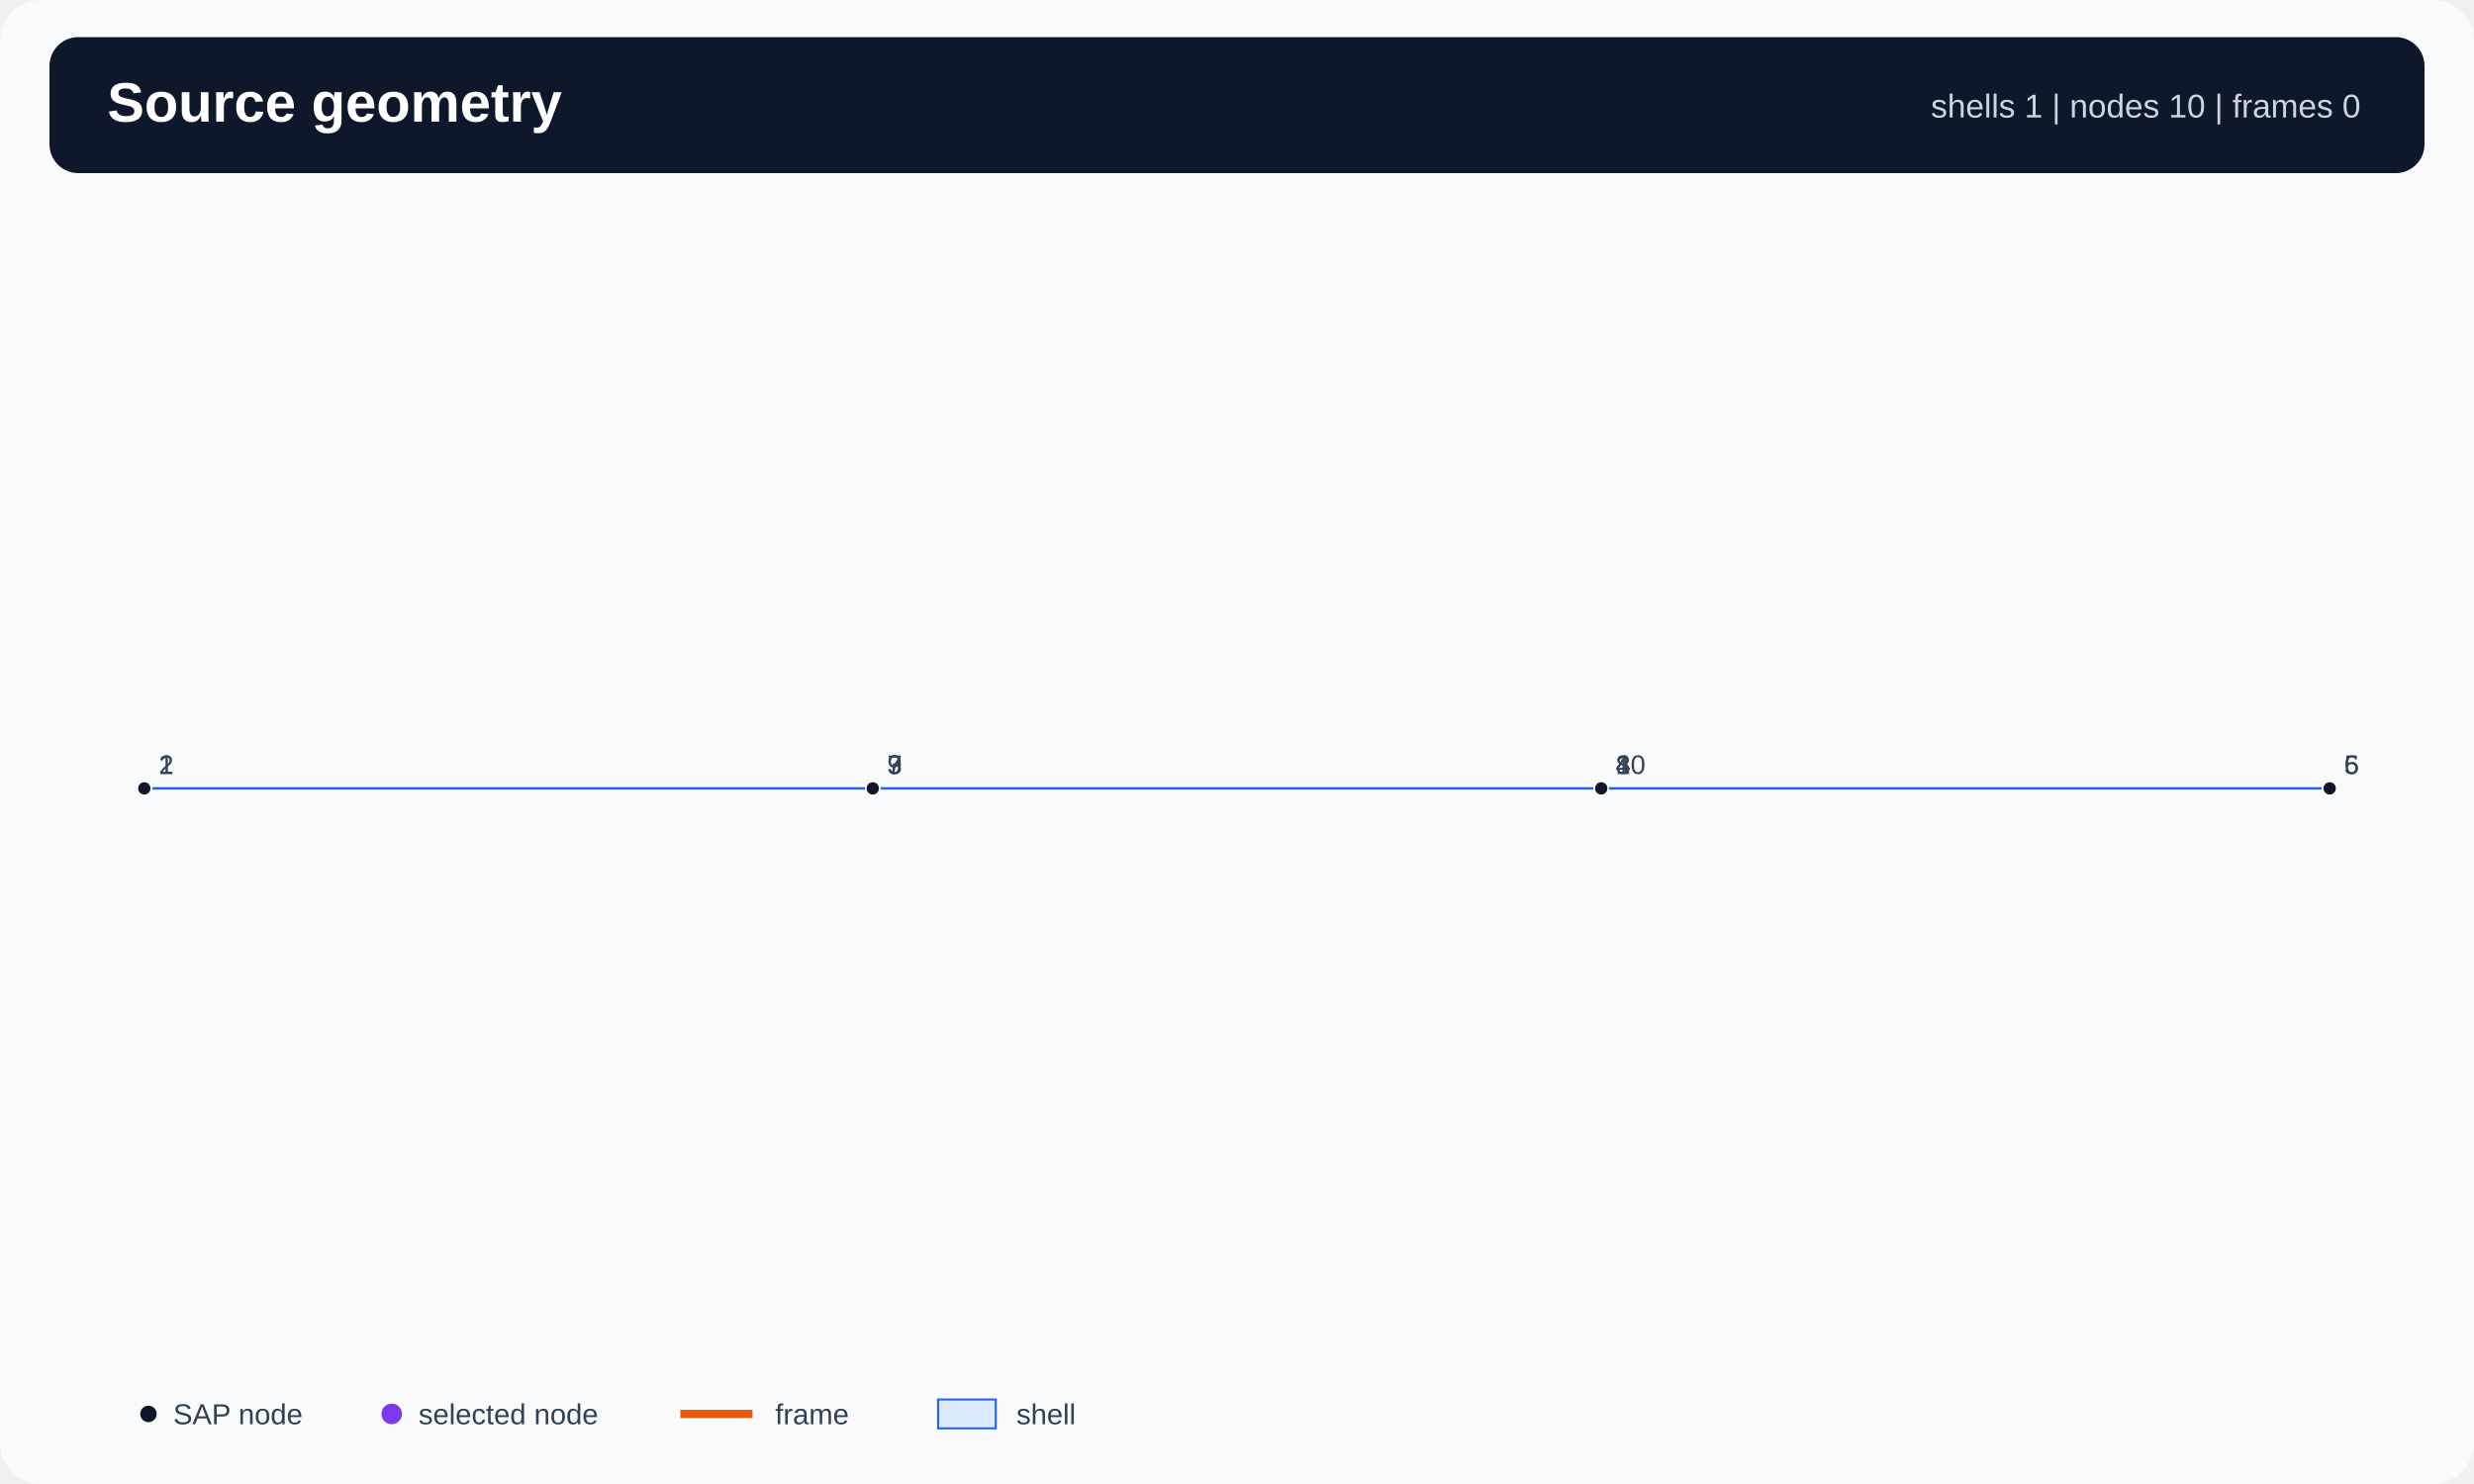
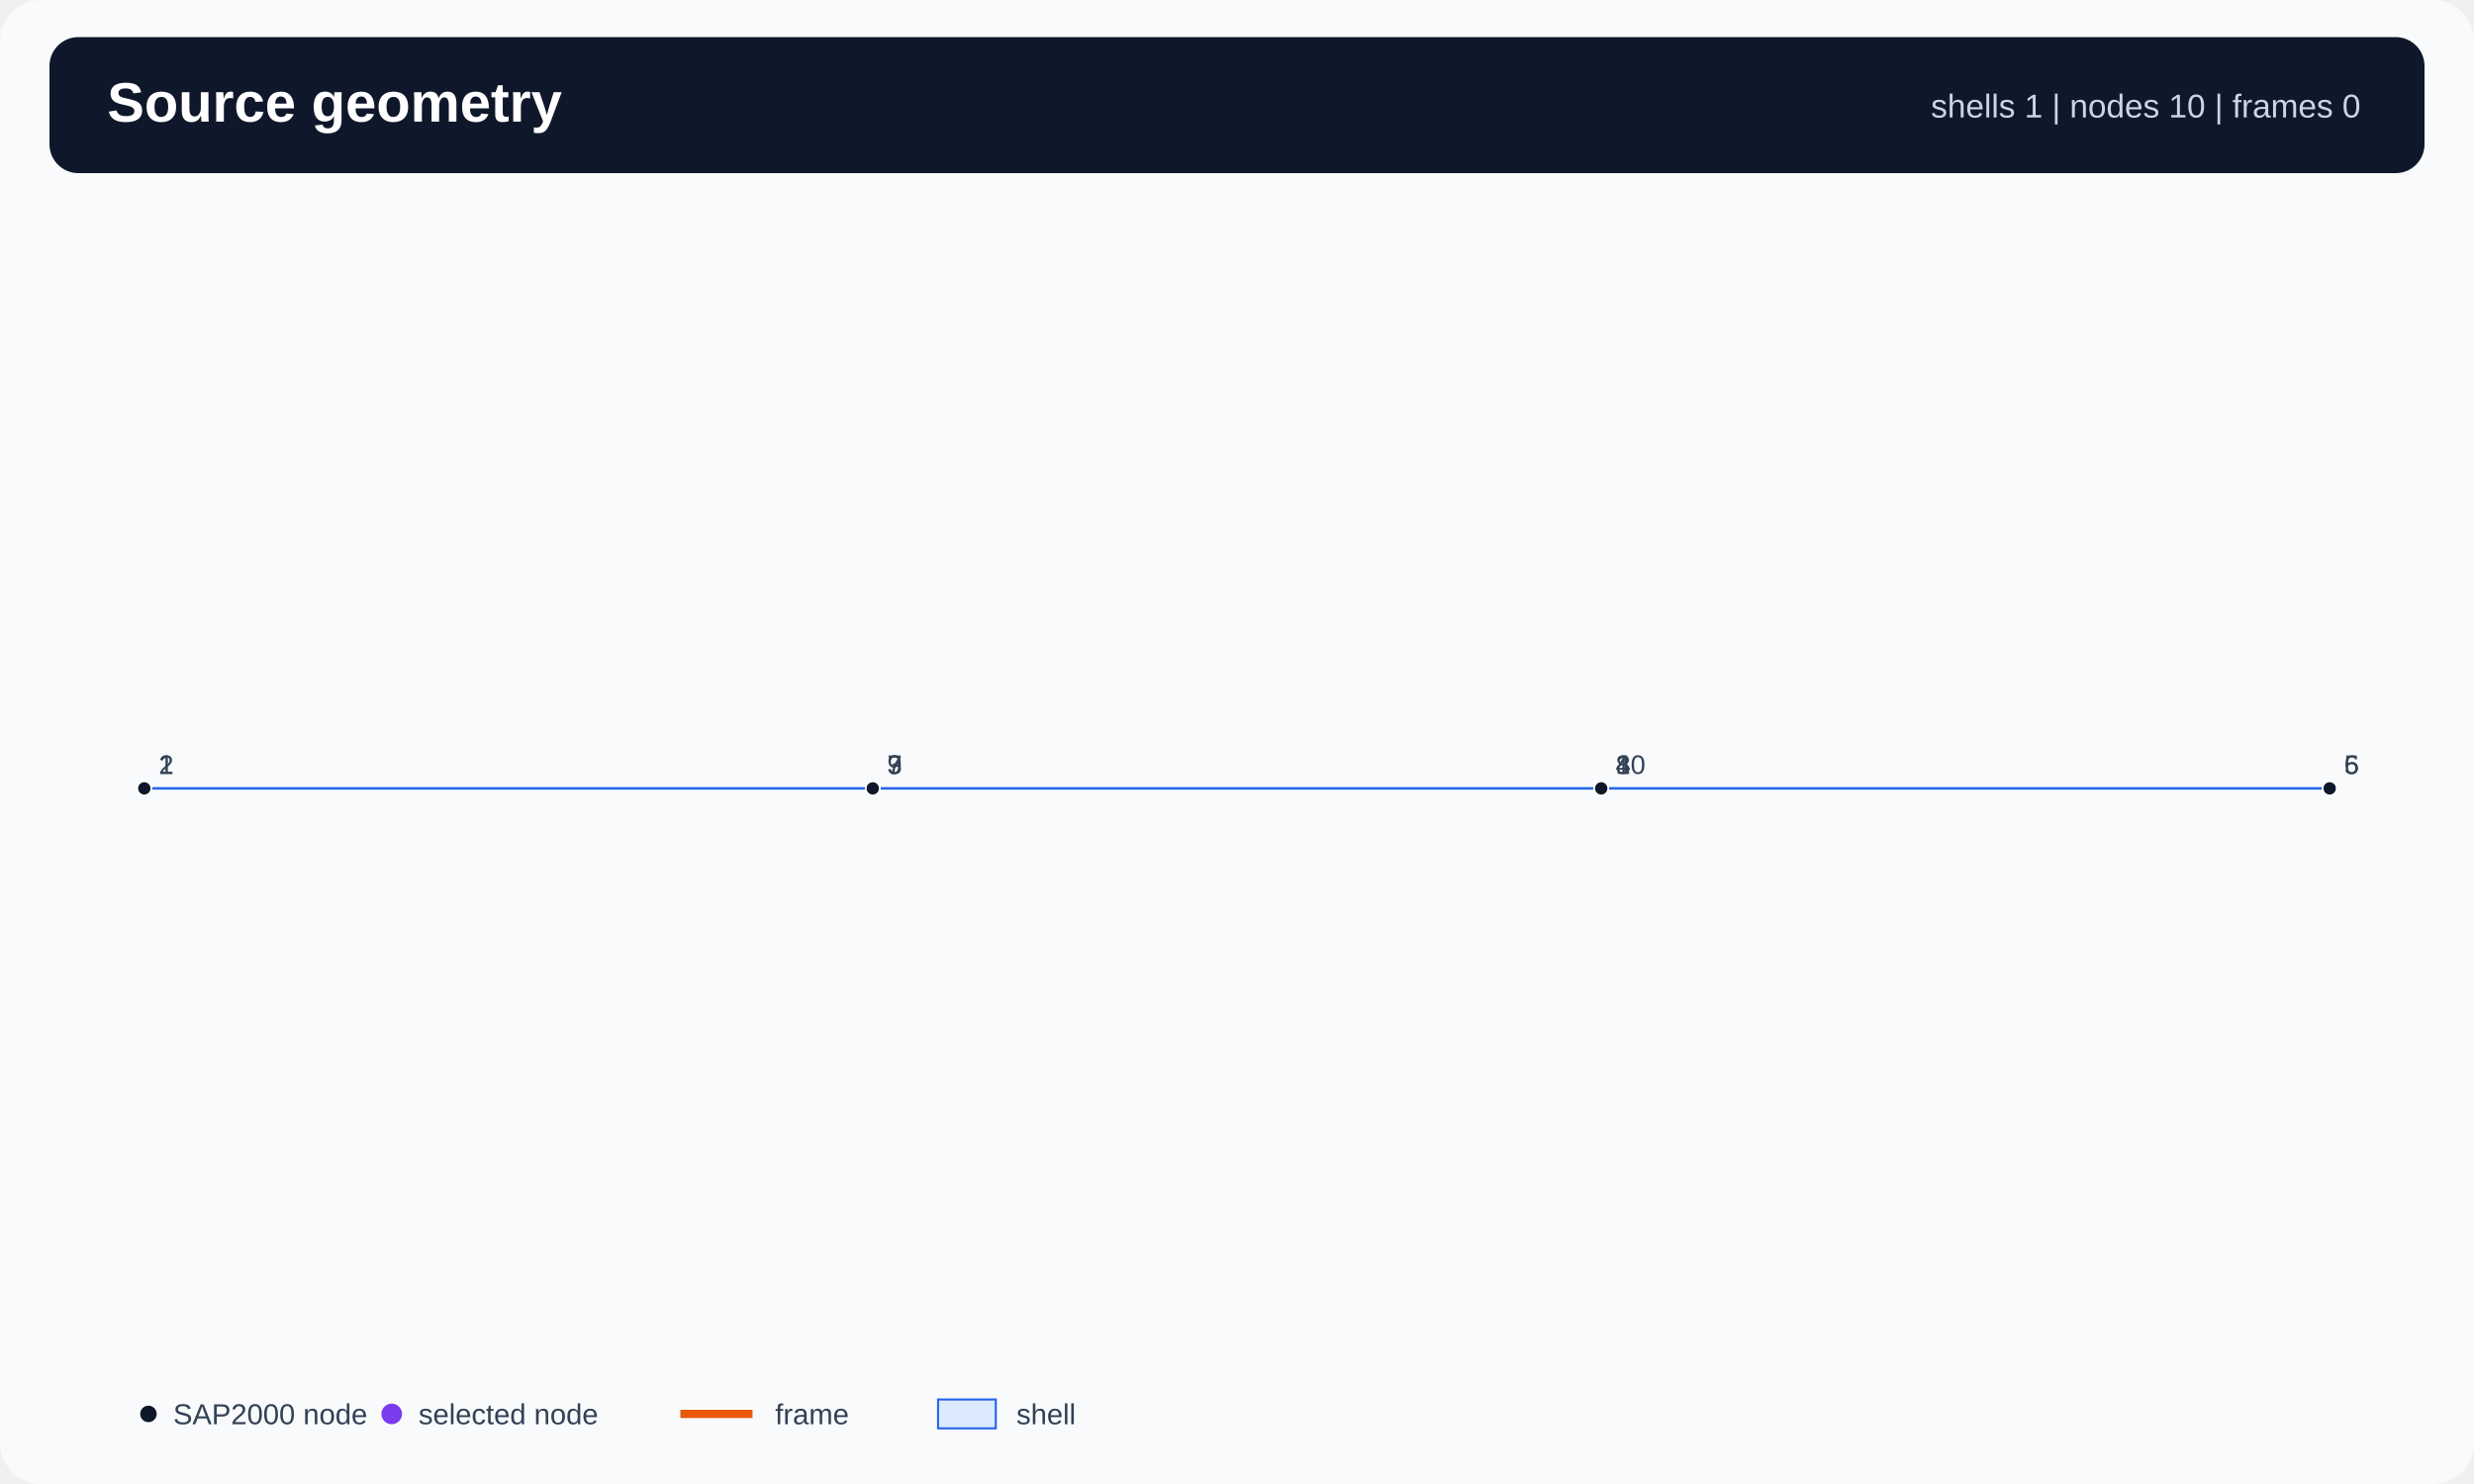
<svg xmlns="http://www.w3.org/2000/svg" width="1200" height="720" viewBox="0 0 1200 720">
  <rect width="1200" height="720" rx="20" fill="#f8fafc" />
  <rect x="24" y="18" width="1152" height="66" rx="14" fill="#0f172a" />
  <text x="52" y="59" font-family="Segoe UI,Arial" font-size="27" font-weight="700" fill="white">Source geometry</text>
  <text x="1145" y="57" text-anchor="end" font-family="Segoe UI,Arial" font-size="16" fill="#cbd5e1">shells 1  |  nodes 10  |  frames 0</text>
  <polygon points="70,382.5 70,382.5 423.333,382.5 776.667,382.5 1130,382.5 1130,382.5" fill="#bae6fd" fill-opacity="0.72" stroke="#2563eb" stroke-width="1.2" stroke-linejoin="round" />
  <circle cx="70" cy="382.5" r="3.4" fill="#0f172a" stroke="white" stroke-width="0.8" />
  <text x="77" y="375.5" font-family="Segoe UI,Arial" font-size="13" fill="#334155">1</text>
  <circle cx="70" cy="382.5" r="3.4" fill="#0f172a" stroke="white" stroke-width="0.8" />
  <text x="77" y="375.5" font-family="Segoe UI,Arial" font-size="13" fill="#334155">2</text>
  <circle cx="423.333" cy="382.5" r="3.4" fill="#0f172a" stroke="white" stroke-width="0.8" />
  <text x="430.333" y="375.5" font-family="Segoe UI,Arial" font-size="13" fill="#334155">3</text>
  <circle cx="776.667" cy="382.5" r="3.4" fill="#0f172a" stroke="white" stroke-width="0.8" />
  <text x="783.667" y="375.5" font-family="Segoe UI,Arial" font-size="13" fill="#334155">4</text>
  <circle cx="1130" cy="382.5" r="3.4" fill="#0f172a" stroke="white" stroke-width="0.8" />
  <text x="1137" y="375.5" font-family="Segoe UI,Arial" font-size="13" fill="#334155">5</text>
  <circle cx="1130" cy="382.5" r="3.4" fill="#0f172a" stroke="white" stroke-width="0.8" />
  <text x="1137" y="375.5" font-family="Segoe UI,Arial" font-size="13" fill="#334155">6</text>
  <circle cx="423.333" cy="382.5" r="3.4" fill="#0f172a" stroke="white" stroke-width="0.8" />
  <text x="430.333" y="375.5" font-family="Segoe UI,Arial" font-size="13" fill="#334155">7</text>
  <circle cx="776.667" cy="382.5" r="3.4" fill="#0f172a" stroke="white" stroke-width="0.8" />
  <text x="783.667" y="375.5" font-family="Segoe UI,Arial" font-size="13" fill="#334155">8</text>
  <circle cx="423.333" cy="382.5" r="3.4" fill="#0f172a" stroke="white" stroke-width="0.8" />
  <text x="430.333" y="375.5" font-family="Segoe UI,Arial" font-size="13" fill="#334155">9</text>
  <circle cx="776.667" cy="382.5" r="3.4" fill="#0f172a" stroke="white" stroke-width="0.8" />
  <text x="783.667" y="375.5" font-family="Segoe UI,Arial" font-size="13" fill="#334155">10</text>
  <g font-family="Segoe UI,Arial" font-size="14" fill="#334155">
    <circle cx="72" cy="686" r="4" fill="#0f172a" />
-     <text x="84" y="691">SAP node</text>
+     <text x="84" y="691">SAP2000 node</text>
    <circle cx="190" cy="686" r="5" fill="#7c3aed" />
    <text x="203" y="691">selected node</text>
    <line x1="330" y1="686" x2="365" y2="686" stroke="#ea580c" stroke-width="4" />
    <text x="376" y="691">frame</text>
    <rect x="455" y="679" width="28" height="14" fill="#dbeafe" stroke="#2563eb" />
    <text x="493" y="691">shell</text>
  </g>
</svg>
